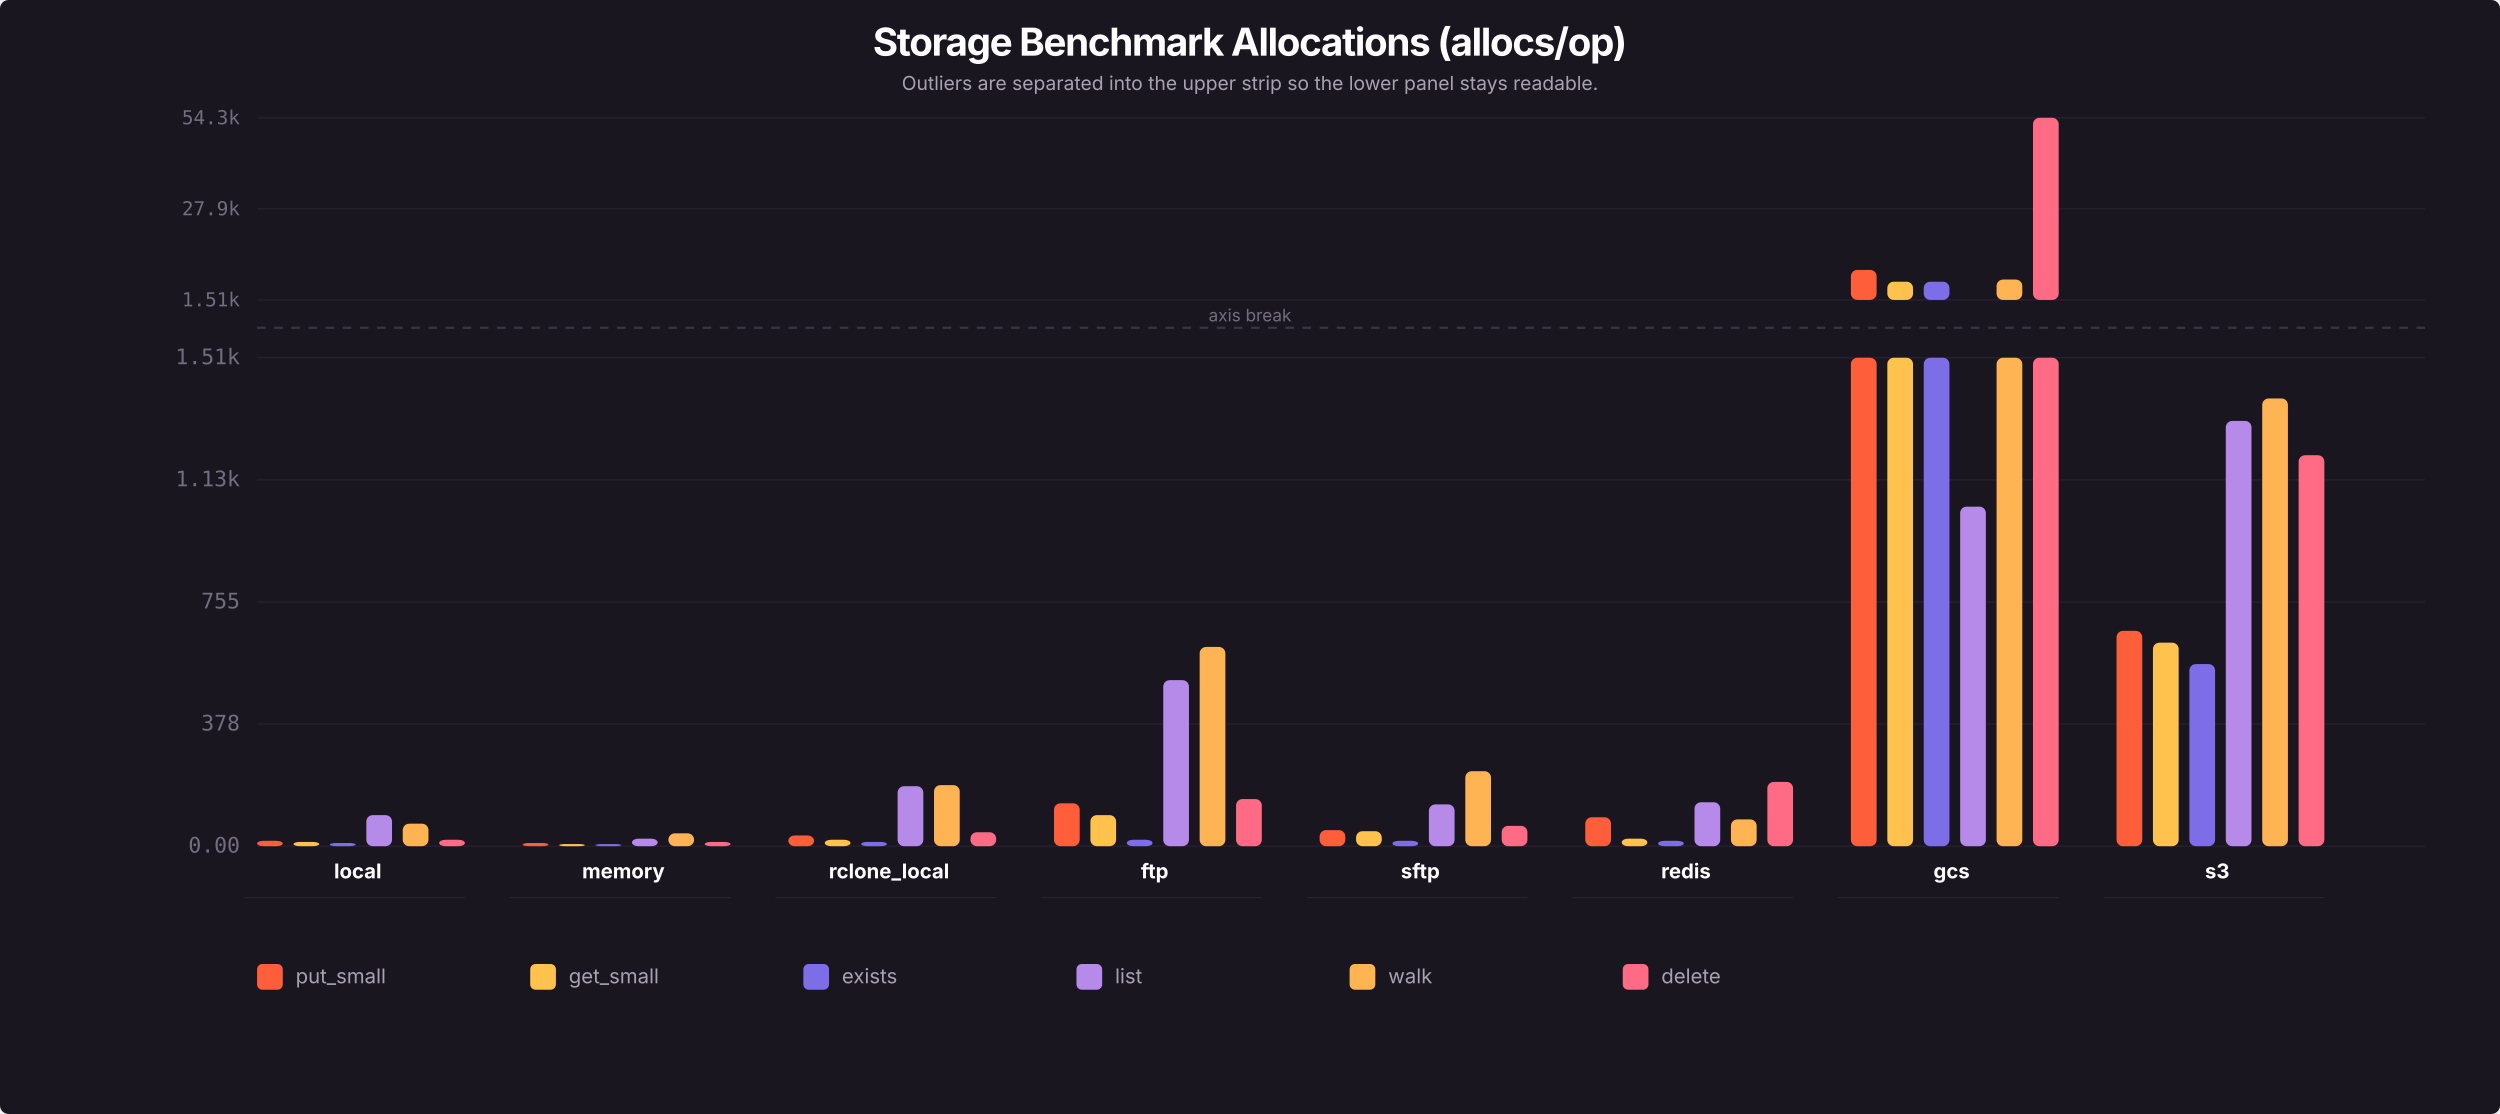
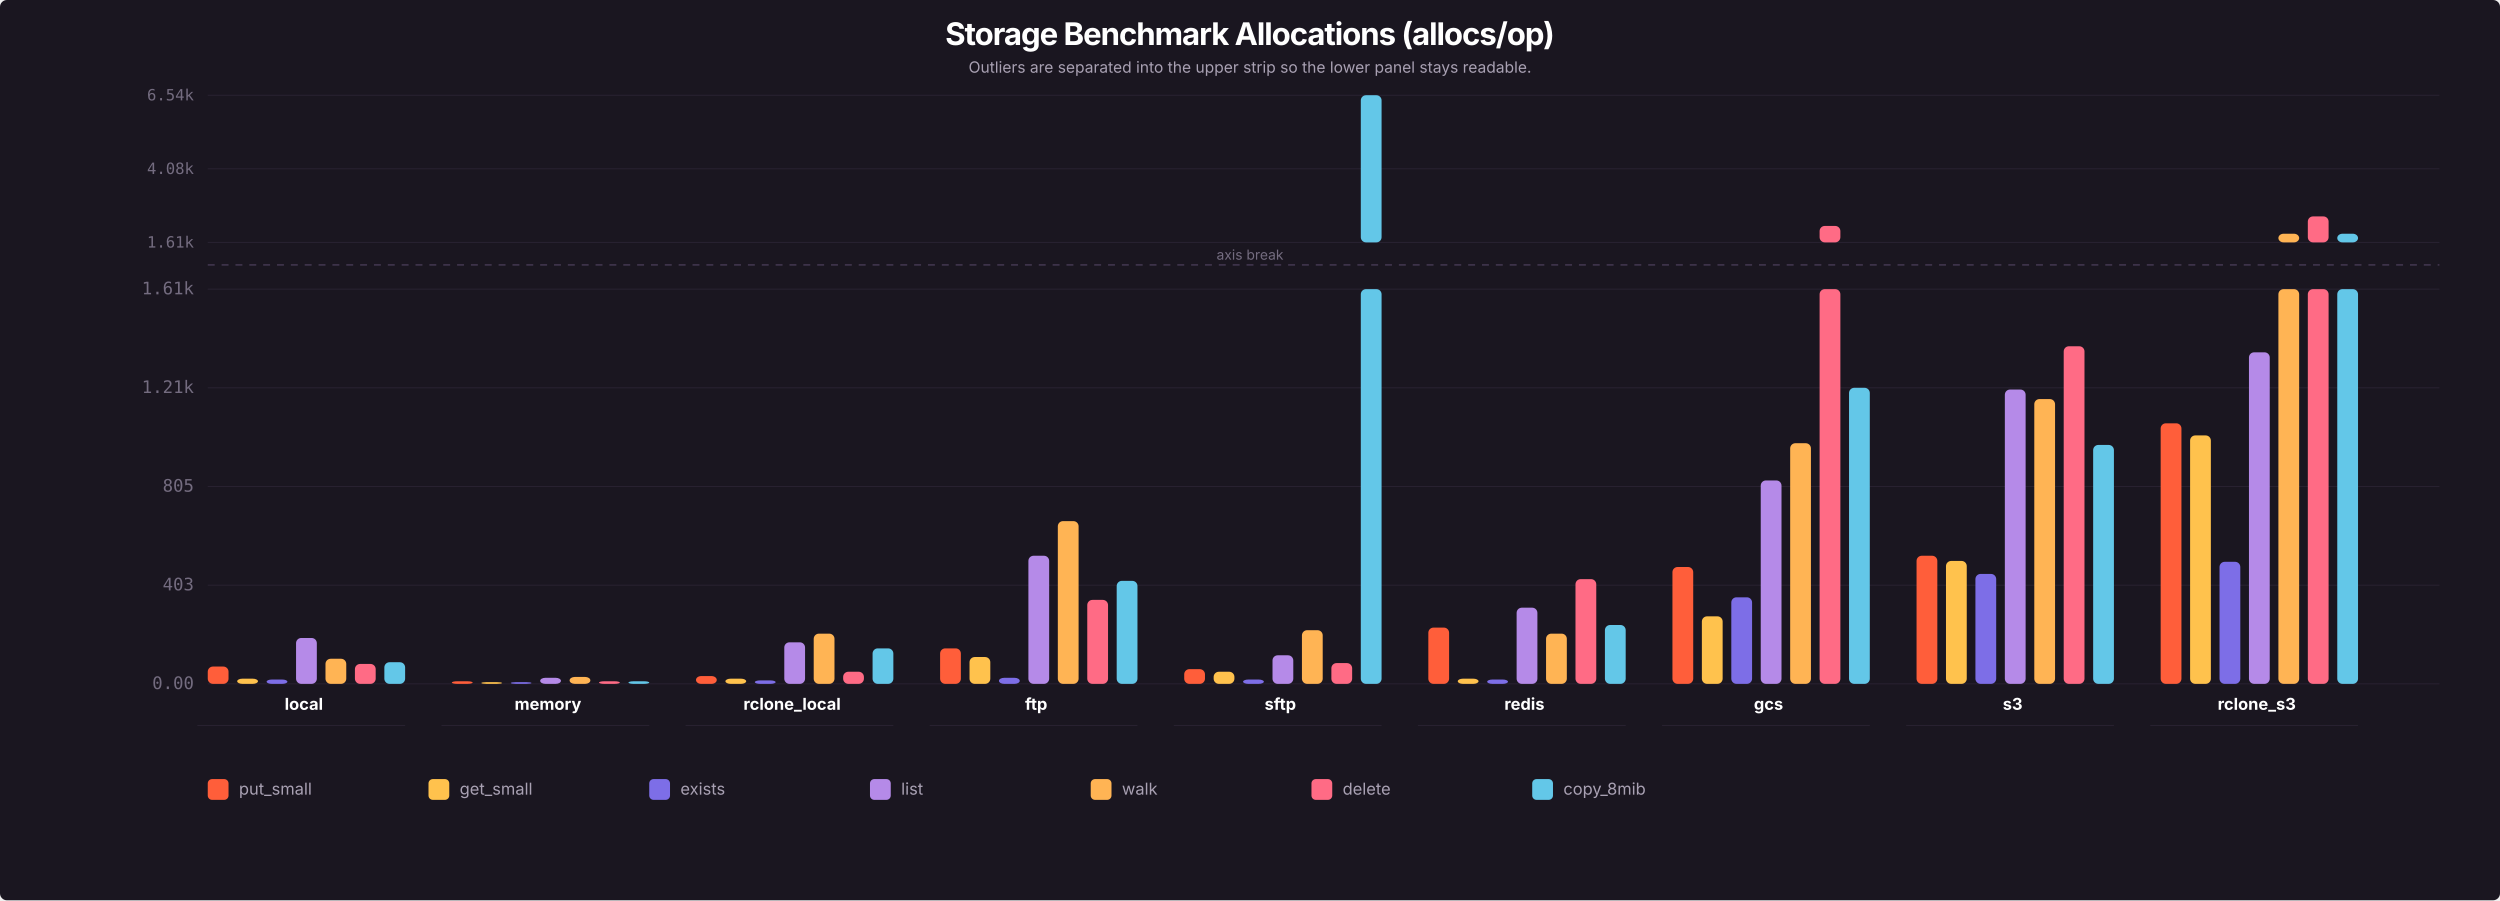
- <svg xmlns="http://www.w3.org/2000/svg" width="2334" height="1040" viewBox="0 0 2334 1040">
+ <svg xmlns="http://www.w3.org/2000/svg" width="2888" height="1040" viewBox="0 0 2888 1040">
  <rect width="100%" height="100%" rx="8" fill="#1A1620" />
-   <text x="1167" y="52" text-anchor="middle" fill="#FFFFFF" font-size="36" font-family="Space Grotesk, Inter, system-ui, sans-serif" font-weight="700" letter-spacing="-1.2">Storage Benchmark Allocations (allocs/op)</text>
-   <text x="1167" y="84" text-anchor="middle" fill="#A9A1B3" font-size="18" font-family="Inter, system-ui, sans-serif">Outliers are separated into the upper strip so the lower panel stays readable.</text>
-   <line x1="240" y1="110" x2="2264" y2="110" stroke="#2A2333" stroke-width="1" />
-   <text x="224" y="116" fill="#746C80" font-size="18" text-anchor="end" font-family="JetBrains Mono, ui-monospace, monospace">54.3k</text>
-   <line x1="240" y1="195" x2="2264" y2="195" stroke="#2A2333" stroke-width="1" />
-   <text x="224" y="201" fill="#746C80" font-size="18" text-anchor="end" font-family="JetBrains Mono, ui-monospace, monospace">27.9k</text>
-   <line x1="240" y1="280" x2="2264" y2="280" stroke="#2A2333" stroke-width="1" />
-   <text x="224" y="286" fill="#746C80" font-size="18" text-anchor="end" font-family="JetBrains Mono, ui-monospace, monospace">1.51k</text>
-   <line x1="240" y1="306" x2="2264" y2="306" stroke="#3D3349" stroke-width="2" stroke-dasharray="8 8" />
-   <text x="1167" y="300" text-anchor="middle" fill="#746C80" font-size="16" font-family="Inter, system-ui, sans-serif">axis break</text>
-   <line x1="240" y1="334" x2="2264" y2="334" stroke="#2A2333" stroke-width="1" />
-   <text x="224" y="340" fill="#746C80" font-size="20" text-anchor="end" font-family="JetBrains Mono, ui-monospace, monospace">1.51k</text>
-   <line x1="240" y1="448" x2="2264" y2="448" stroke="#2A2333" stroke-width="1" />
-   <text x="224" y="454" fill="#746C80" font-size="20" text-anchor="end" font-family="JetBrains Mono, ui-monospace, monospace">1.13k</text>
-   <line x1="240" y1="562" x2="2264" y2="562" stroke="#2A2333" stroke-width="1" />
-   <text x="224" y="568" fill="#746C80" font-size="20" text-anchor="end" font-family="JetBrains Mono, ui-monospace, monospace">755</text>
-   <line x1="240" y1="676" x2="2264" y2="676" stroke="#2A2333" stroke-width="1" />
-   <text x="224" y="682" fill="#746C80" font-size="20" text-anchor="end" font-family="JetBrains Mono, ui-monospace, monospace">378</text>
-   <line x1="240" y1="790" x2="2264" y2="790" stroke="#2A2333" stroke-width="1" />
+   <text x="1444" y="52" text-anchor="middle" fill="#FFFFFF" font-size="36" font-family="Space Grotesk, Inter, system-ui, sans-serif" font-weight="700" letter-spacing="-1.2">Storage Benchmark Allocations (allocs/op)</text>
+   <text x="1444" y="84" text-anchor="middle" fill="#A9A1B3" font-size="18" font-family="Inter, system-ui, sans-serif">Outliers are separated into the upper strip so the lower panel stays readable.</text>
+   <line x1="240" y1="110" x2="2818" y2="110" stroke="#2A2333" stroke-width="1" />
+   <text x="224" y="116" fill="#746C80" font-size="18" text-anchor="end" font-family="JetBrains Mono, ui-monospace, monospace">6.54k</text>
+   <line x1="240" y1="195" x2="2818" y2="195" stroke="#2A2333" stroke-width="1" />
+   <text x="224" y="201" fill="#746C80" font-size="18" text-anchor="end" font-family="JetBrains Mono, ui-monospace, monospace">4.08k</text>
+   <line x1="240" y1="280" x2="2818" y2="280" stroke="#2A2333" stroke-width="1" />
+   <text x="224" y="286" fill="#746C80" font-size="18" text-anchor="end" font-family="JetBrains Mono, ui-monospace, monospace">1.61k</text>
+   <line x1="240" y1="306" x2="2818" y2="306" stroke="#3D3349" stroke-width="2" stroke-dasharray="8 8" />
+   <text x="1444" y="300" text-anchor="middle" fill="#746C80" font-size="16" font-family="Inter, system-ui, sans-serif">axis break</text>
+   <line x1="240" y1="334" x2="2818" y2="334" stroke="#2A2333" stroke-width="1" />
+   <text x="224" y="340" fill="#746C80" font-size="20" text-anchor="end" font-family="JetBrains Mono, ui-monospace, monospace">1.61k</text>
+   <line x1="240" y1="448" x2="2818" y2="448" stroke="#2A2333" stroke-width="1" />
+   <text x="224" y="454" fill="#746C80" font-size="20" text-anchor="end" font-family="JetBrains Mono, ui-monospace, monospace">1.21k</text>
+   <line x1="240" y1="562" x2="2818" y2="562" stroke="#2A2333" stroke-width="1" />
+   <text x="224" y="568" fill="#746C80" font-size="20" text-anchor="end" font-family="JetBrains Mono, ui-monospace, monospace">805</text>
+   <line x1="240" y1="676" x2="2818" y2="676" stroke="#2A2333" stroke-width="1" />
+   <text x="224" y="682" fill="#746C80" font-size="20" text-anchor="end" font-family="JetBrains Mono, ui-monospace, monospace">403</text>
+   <line x1="240" y1="790" x2="2818" y2="790" stroke="#2A2333" stroke-width="1" />
  <text x="224" y="796" fill="#746C80" font-size="20" text-anchor="end" font-family="JetBrains Mono, ui-monospace, monospace">0.00</text>
-   <rect x="240" y="785" width="24" height="5" rx="6" fill="#FF5E3A" />
-   <rect x="274" y="786" width="24" height="4" rx="6" fill="#FFC24D" />
-   <rect x="308" y="787" width="24" height="3" rx="6" fill="#7D6EE7" />
-   <rect x="342" y="761" width="24" height="29" rx="6" fill="#B58AE8" />
-   <rect x="376" y="769" width="24" height="21" rx="6" fill="#FFB454" />
-   <rect x="410" y="784" width="24" height="6" rx="6" fill="#FF6B85" />
-   <text x="334" y="820" fill="#FFFFFF" font-size="19" text-anchor="middle" font-family="Inter, system-ui, sans-serif" font-weight="700">local</text>
-   <line x1="228" y1="838" x2="434" y2="838" stroke="#2A2333" stroke-width="1" />
-   <rect x="488" y="787" width="24" height="3" rx="6" fill="#FF5E3A" />
-   <rect x="522" y="788" width="24" height="2" rx="6" fill="#FFC24D" />
-   <rect x="556" y="788" width="24" height="2" rx="6" fill="#7D6EE7" />
-   <rect x="590" y="783" width="24" height="7" rx="6" fill="#B58AE8" />
-   <rect x="624" y="778" width="24" height="12" rx="6" fill="#FFB454" />
-   <rect x="658" y="786" width="24" height="4" rx="6" fill="#FF6B85" />
-   <text x="582" y="820" fill="#FFFFFF" font-size="19" text-anchor="middle" font-family="Inter, system-ui, sans-serif" font-weight="700">memory</text>
-   <line x1="476" y1="838" x2="682" y2="838" stroke="#2A2333" stroke-width="1" />
-   <rect x="736" y="780" width="24" height="10" rx="6" fill="#FF5E3A" />
-   <rect x="770" y="784" width="24" height="6" rx="6" fill="#FFC24D" />
-   <rect x="804" y="786" width="24" height="4" rx="6" fill="#7D6EE7" />
-   <rect x="838" y="734" width="24" height="56" rx="6" fill="#B58AE8" />
-   <rect x="872" y="733" width="24" height="57" rx="6" fill="#FFB454" />
-   <rect x="906" y="777" width="24" height="13" rx="6" fill="#FF6B85" />
-   <text x="830" y="820" fill="#FFFFFF" font-size="19" text-anchor="middle" font-family="Inter, system-ui, sans-serif" font-weight="700">rclone_local</text>
-   <line x1="724" y1="838" x2="930" y2="838" stroke="#2A2333" stroke-width="1" />
-   <rect x="984" y="750" width="24" height="40" rx="6" fill="#FF5E3A" />
-   <rect x="1018" y="761" width="24" height="29" rx="6" fill="#FFC24D" />
-   <rect x="1052" y="784" width="24" height="6" rx="6" fill="#7D6EE7" />
-   <rect x="1086" y="635" width="24" height="155" rx="6" fill="#B58AE8" />
-   <rect x="1120" y="604" width="24" height="186" rx="6" fill="#FFB454" />
-   <rect x="1154" y="746" width="24" height="44" rx="6" fill="#FF6B85" />
-   <text x="1078" y="820" fill="#FFFFFF" font-size="19" text-anchor="middle" font-family="Inter, system-ui, sans-serif" font-weight="700">ftp</text>
-   <line x1="972" y1="838" x2="1178" y2="838" stroke="#2A2333" stroke-width="1" />
-   <rect x="1232" y="775" width="24" height="15" rx="6" fill="#FF5E3A" />
-   <rect x="1266" y="776" width="24" height="14" rx="6" fill="#FFC24D" />
-   <rect x="1300" y="785" width="24" height="5" rx="6" fill="#7D6EE7" />
-   <rect x="1334" y="751" width="24" height="39" rx="6" fill="#B58AE8" />
-   <rect x="1368" y="720" width="24" height="70" rx="6" fill="#FFB454" />
-   <rect x="1402" y="771" width="24" height="19" rx="6" fill="#FF6B85" />
-   <text x="1326" y="820" fill="#FFFFFF" font-size="19" text-anchor="middle" font-family="Inter, system-ui, sans-serif" font-weight="700">sftp</text>
-   <line x1="1220" y1="838" x2="1426" y2="838" stroke="#2A2333" stroke-width="1" />
-   <rect x="1480" y="763" width="24" height="27" rx="6" fill="#FF5E3A" />
-   <rect x="1514" y="783" width="24" height="7" rx="6" fill="#FFC24D" />
-   <rect x="1548" y="785" width="24" height="5" rx="6" fill="#7D6EE7" />
-   <rect x="1582" y="749" width="24" height="41" rx="6" fill="#B58AE8" />
-   <rect x="1616" y="765" width="24" height="25" rx="6" fill="#FFB454" />
-   <rect x="1650" y="730" width="24" height="60" rx="6" fill="#FF6B85" />
-   <text x="1574" y="820" fill="#FFFFFF" font-size="19" text-anchor="middle" font-family="Inter, system-ui, sans-serif" font-weight="700">redis</text>
-   <line x1="1468" y1="838" x2="1674" y2="838" stroke="#2A2333" stroke-width="1" />
-   <rect x="1728" y="334" width="24" height="456" rx="6" fill="#FF5E3A" />
-   <rect x="1728" y="252" width="24" height="28" rx="6" fill="#FF5E3A" />
-   <rect x="1762" y="334" width="24" height="456" rx="6" fill="#FFC24D" />
-   <rect x="1762" y="263" width="24" height="17" rx="6" fill="#FFC24D" />
-   <rect x="1796" y="334" width="24" height="456" rx="6" fill="#7D6EE7" />
-   <rect x="1796" y="263" width="24" height="17" rx="6" fill="#7D6EE7" />
-   <rect x="1830" y="473" width="24" height="317" rx="6" fill="#B58AE8" />
-   <rect x="1864" y="334" width="24" height="456" rx="6" fill="#FFB454" />
-   <rect x="1864" y="261" width="24" height="19" rx="6" fill="#FFB454" />
-   <rect x="1898" y="334" width="24" height="456" rx="6" fill="#FF6B85" />
-   <rect x="1898" y="110" width="24" height="170" rx="6" fill="#FF6B85" />
-   <text x="1822" y="820" fill="#FFFFFF" font-size="19" text-anchor="middle" font-family="Inter, system-ui, sans-serif" font-weight="700">gcs</text>
-   <line x1="1716" y1="838" x2="1922" y2="838" stroke="#2A2333" stroke-width="1" />
-   <rect x="1976" y="589" width="24" height="201" rx="6" fill="#FF5E3A" />
-   <rect x="2010" y="600" width="24" height="190" rx="6" fill="#FFC24D" />
-   <rect x="2044" y="620" width="24" height="170" rx="6" fill="#7D6EE7" />
-   <rect x="2078" y="393" width="24" height="397" rx="6" fill="#B58AE8" />
-   <rect x="2112" y="372" width="24" height="418" rx="6" fill="#FFB454" />
-   <rect x="2146" y="425" width="24" height="365" rx="6" fill="#FF6B85" />
-   <text x="2070" y="820" fill="#FFFFFF" font-size="19" text-anchor="middle" font-family="Inter, system-ui, sans-serif" font-weight="700">s3</text>
-   <line x1="1964" y1="838" x2="2170" y2="838" stroke="#2A2333" stroke-width="1" />
+   <rect x="240" y="770" width="24" height="20" rx="6" fill="#FF5E3A" />
+   <rect x="274" y="784" width="24" height="6" rx="6" fill="#FFC24D" />
+   <rect x="308" y="785" width="24" height="5" rx="6" fill="#7D6EE7" />
+   <rect x="342" y="737" width="24" height="53" rx="6" fill="#B58AE8" />
+   <rect x="376" y="761" width="24" height="29" rx="6" fill="#FFB454" />
+   <rect x="410" y="767" width="24" height="23" rx="6" fill="#FF6B85" />
+   <rect x="444" y="765" width="24" height="25" rx="6" fill="#63C7E8" />
+   <text x="351" y="820" fill="#FFFFFF" font-size="19" text-anchor="middle" font-family="Inter, system-ui, sans-serif" font-weight="700">local</text>
+   <line x1="228" y1="838" x2="468" y2="838" stroke="#2A2333" stroke-width="1" />
+   <rect x="522" y="787" width="24" height="3" rx="6" fill="#FF5E3A" />
+   <rect x="556" y="788" width="24" height="2" rx="6" fill="#FFC24D" />
+   <rect x="590" y="788" width="24" height="2" rx="6" fill="#7D6EE7" />
+   <rect x="624" y="783" width="24" height="7" rx="6" fill="#B58AE8" />
+   <rect x="658" y="782" width="24" height="8" rx="6" fill="#FFB454" />
+   <rect x="692" y="787" width="24" height="3" rx="6" fill="#FF6B85" />
+   <rect x="726" y="787" width="24" height="3" rx="6" fill="#63C7E8" />
+   <text x="633" y="820" fill="#FFFFFF" font-size="19" text-anchor="middle" font-family="Inter, system-ui, sans-serif" font-weight="700">memory</text>
+   <line x1="510" y1="838" x2="750" y2="838" stroke="#2A2333" stroke-width="1" />
+   <rect x="804" y="781" width="24" height="9" rx="6" fill="#FF5E3A" />
+   <rect x="838" y="784" width="24" height="6" rx="6" fill="#FFC24D" />
+   <rect x="872" y="786" width="24" height="4" rx="6" fill="#7D6EE7" />
+   <rect x="906" y="742" width="24" height="48" rx="6" fill="#B58AE8" />
+   <rect x="940" y="732" width="24" height="58" rx="6" fill="#FFB454" />
+   <rect x="974" y="776" width="24" height="14" rx="6" fill="#FF6B85" />
+   <rect x="1008" y="749" width="24" height="41" rx="6" fill="#63C7E8" />
+   <text x="915" y="820" fill="#FFFFFF" font-size="19" text-anchor="middle" font-family="Inter, system-ui, sans-serif" font-weight="700">rclone_local</text>
+   <line x1="792" y1="838" x2="1032" y2="838" stroke="#2A2333" stroke-width="1" />
+   <rect x="1086" y="749" width="24" height="41" rx="6" fill="#FF5E3A" />
+   <rect x="1120" y="759" width="24" height="31" rx="6" fill="#FFC24D" />
+   <rect x="1154" y="783" width="24" height="7" rx="6" fill="#7D6EE7" />
+   <rect x="1188" y="642" width="24" height="148" rx="6" fill="#B58AE8" />
+   <rect x="1222" y="602" width="24" height="188" rx="6" fill="#FFB454" />
+   <rect x="1256" y="693" width="24" height="97" rx="6" fill="#FF6B85" />
+   <rect x="1290" y="671" width="24" height="119" rx="6" fill="#63C7E8" />
+   <text x="1197" y="820" fill="#FFFFFF" font-size="19" text-anchor="middle" font-family="Inter, system-ui, sans-serif" font-weight="700">ftp</text>
+   <line x1="1074" y1="838" x2="1314" y2="838" stroke="#2A2333" stroke-width="1" />
+   <rect x="1368" y="773" width="24" height="17" rx="6" fill="#FF5E3A" />
+   <rect x="1402" y="776" width="24" height="14" rx="6" fill="#FFC24D" />
+   <rect x="1436" y="785" width="24" height="5" rx="6" fill="#7D6EE7" />
+   <rect x="1470" y="757" width="24" height="33" rx="6" fill="#B58AE8" />
+   <rect x="1504" y="728" width="24" height="62" rx="6" fill="#FFB454" />
+   <rect x="1538" y="766" width="24" height="24" rx="6" fill="#FF6B85" />
+   <rect x="1572" y="334" width="24" height="456" rx="6" fill="#63C7E8" />
+   <rect x="1572" y="110" width="24" height="170" rx="6" fill="#63C7E8" />
+   <text x="1479" y="820" fill="#FFFFFF" font-size="19" text-anchor="middle" font-family="Inter, system-ui, sans-serif" font-weight="700">sftp</text>
+   <line x1="1356" y1="838" x2="1596" y2="838" stroke="#2A2333" stroke-width="1" />
+   <rect x="1650" y="725" width="24" height="65" rx="6" fill="#FF5E3A" />
+   <rect x="1684" y="784" width="24" height="6" rx="6" fill="#FFC24D" />
+   <rect x="1718" y="785" width="24" height="5" rx="6" fill="#7D6EE7" />
+   <rect x="1752" y="702" width="24" height="88" rx="6" fill="#B58AE8" />
+   <rect x="1786" y="732" width="24" height="58" rx="6" fill="#FFB454" />
+   <rect x="1820" y="669" width="24" height="121" rx="6" fill="#FF6B85" />
+   <rect x="1854" y="722" width="24" height="68" rx="6" fill="#63C7E8" />
+   <text x="1761" y="820" fill="#FFFFFF" font-size="19" text-anchor="middle" font-family="Inter, system-ui, sans-serif" font-weight="700">redis</text>
+   <line x1="1638" y1="838" x2="1878" y2="838" stroke="#2A2333" stroke-width="1" />
+   <rect x="1932" y="655" width="24" height="135" rx="6" fill="#FF5E3A" />
+   <rect x="1966" y="712" width="24" height="78" rx="6" fill="#FFC24D" />
+   <rect x="2000" y="690" width="24" height="100" rx="6" fill="#7D6EE7" />
+   <rect x="2034" y="555" width="24" height="235" rx="6" fill="#B58AE8" />
+   <rect x="2068" y="512" width="24" height="278" rx="6" fill="#FFB454" />
+   <rect x="2102" y="334" width="24" height="456" rx="6" fill="#FF6B85" />
+   <rect x="2102" y="261" width="24" height="19" rx="6" fill="#FF6B85" />
+   <rect x="2136" y="448" width="24" height="342" rx="6" fill="#63C7E8" />
+   <text x="2043" y="820" fill="#FFFFFF" font-size="19" text-anchor="middle" font-family="Inter, system-ui, sans-serif" font-weight="700">gcs</text>
+   <line x1="1920" y1="838" x2="2160" y2="838" stroke="#2A2333" stroke-width="1" />
+   <rect x="2214" y="642" width="24" height="148" rx="6" fill="#FF5E3A" />
+   <rect x="2248" y="648" width="24" height="142" rx="6" fill="#FFC24D" />
+   <rect x="2282" y="663" width="24" height="127" rx="6" fill="#7D6EE7" />
+   <rect x="2316" y="450" width="24" height="340" rx="6" fill="#B58AE8" />
+   <rect x="2350" y="461" width="24" height="329" rx="6" fill="#FFB454" />
+   <rect x="2384" y="400" width="24" height="390" rx="6" fill="#FF6B85" />
+   <rect x="2418" y="514" width="24" height="276" rx="6" fill="#63C7E8" />
+   <text x="2325" y="820" fill="#FFFFFF" font-size="19" text-anchor="middle" font-family="Inter, system-ui, sans-serif" font-weight="700">s3</text>
+   <line x1="2202" y1="838" x2="2442" y2="838" stroke="#2A2333" stroke-width="1" />
+   <rect x="2496" y="489" width="24" height="301" rx="6" fill="#FF5E3A" />
+   <rect x="2530" y="503" width="24" height="287" rx="6" fill="#FFC24D" />
+   <rect x="2564" y="649" width="24" height="141" rx="6" fill="#7D6EE7" />
+   <rect x="2598" y="407" width="24" height="383" rx="6" fill="#B58AE8" />
+   <rect x="2632" y="334" width="24" height="456" rx="6" fill="#FFB454" />
+   <rect x="2632" y="270" width="24" height="10" rx="6" fill="#FFB454" />
+   <rect x="2666" y="334" width="24" height="456" rx="6" fill="#FF6B85" />
+   <rect x="2666" y="250" width="24" height="30" rx="6" fill="#FF6B85" />
+   <rect x="2700" y="334" width="24" height="456" rx="6" fill="#63C7E8" />
+   <rect x="2700" y="270" width="24" height="10" rx="6" fill="#63C7E8" />
+   <text x="2607" y="820" fill="#FFFFFF" font-size="19" text-anchor="middle" font-family="Inter, system-ui, sans-serif" font-weight="700">rclone_s3</text>
+   <line x1="2484" y1="838" x2="2724" y2="838" stroke="#2A2333" stroke-width="1" />
  <rect x="240" y="900" width="24" height="24" rx="5" fill="#FF5E3A" />
  <text x="276" y="918" fill="#A9A1B3" font-size="19" font-family="Inter, system-ui, sans-serif">put_small</text>
  <rect x="495" y="900" width="24" height="24" rx="5" fill="#FFC24D" />
  <text x="531" y="918" fill="#A9A1B3" font-size="19" font-family="Inter, system-ui, sans-serif">get_small</text>
  <rect x="750" y="900" width="24" height="24" rx="5" fill="#7D6EE7" />
  <text x="786" y="918" fill="#A9A1B3" font-size="19" font-family="Inter, system-ui, sans-serif">exists</text>
  <rect x="1005" y="900" width="24" height="24" rx="5" fill="#B58AE8" />
  <text x="1041" y="918" fill="#A9A1B3" font-size="19" font-family="Inter, system-ui, sans-serif">list</text>
  <rect x="1260" y="900" width="24" height="24" rx="5" fill="#FFB454" />
  <text x="1296" y="918" fill="#A9A1B3" font-size="19" font-family="Inter, system-ui, sans-serif">walk</text>
  <rect x="1515" y="900" width="24" height="24" rx="5" fill="#FF6B85" />
  <text x="1551" y="918" fill="#A9A1B3" font-size="19" font-family="Inter, system-ui, sans-serif">delete</text>
+   <rect x="1770" y="900" width="24" height="24" rx="5" fill="#63C7E8" />
+   <text x="1806" y="918" fill="#A9A1B3" font-size="19" font-family="Inter, system-ui, sans-serif">copy_8mib</text>
</svg>
